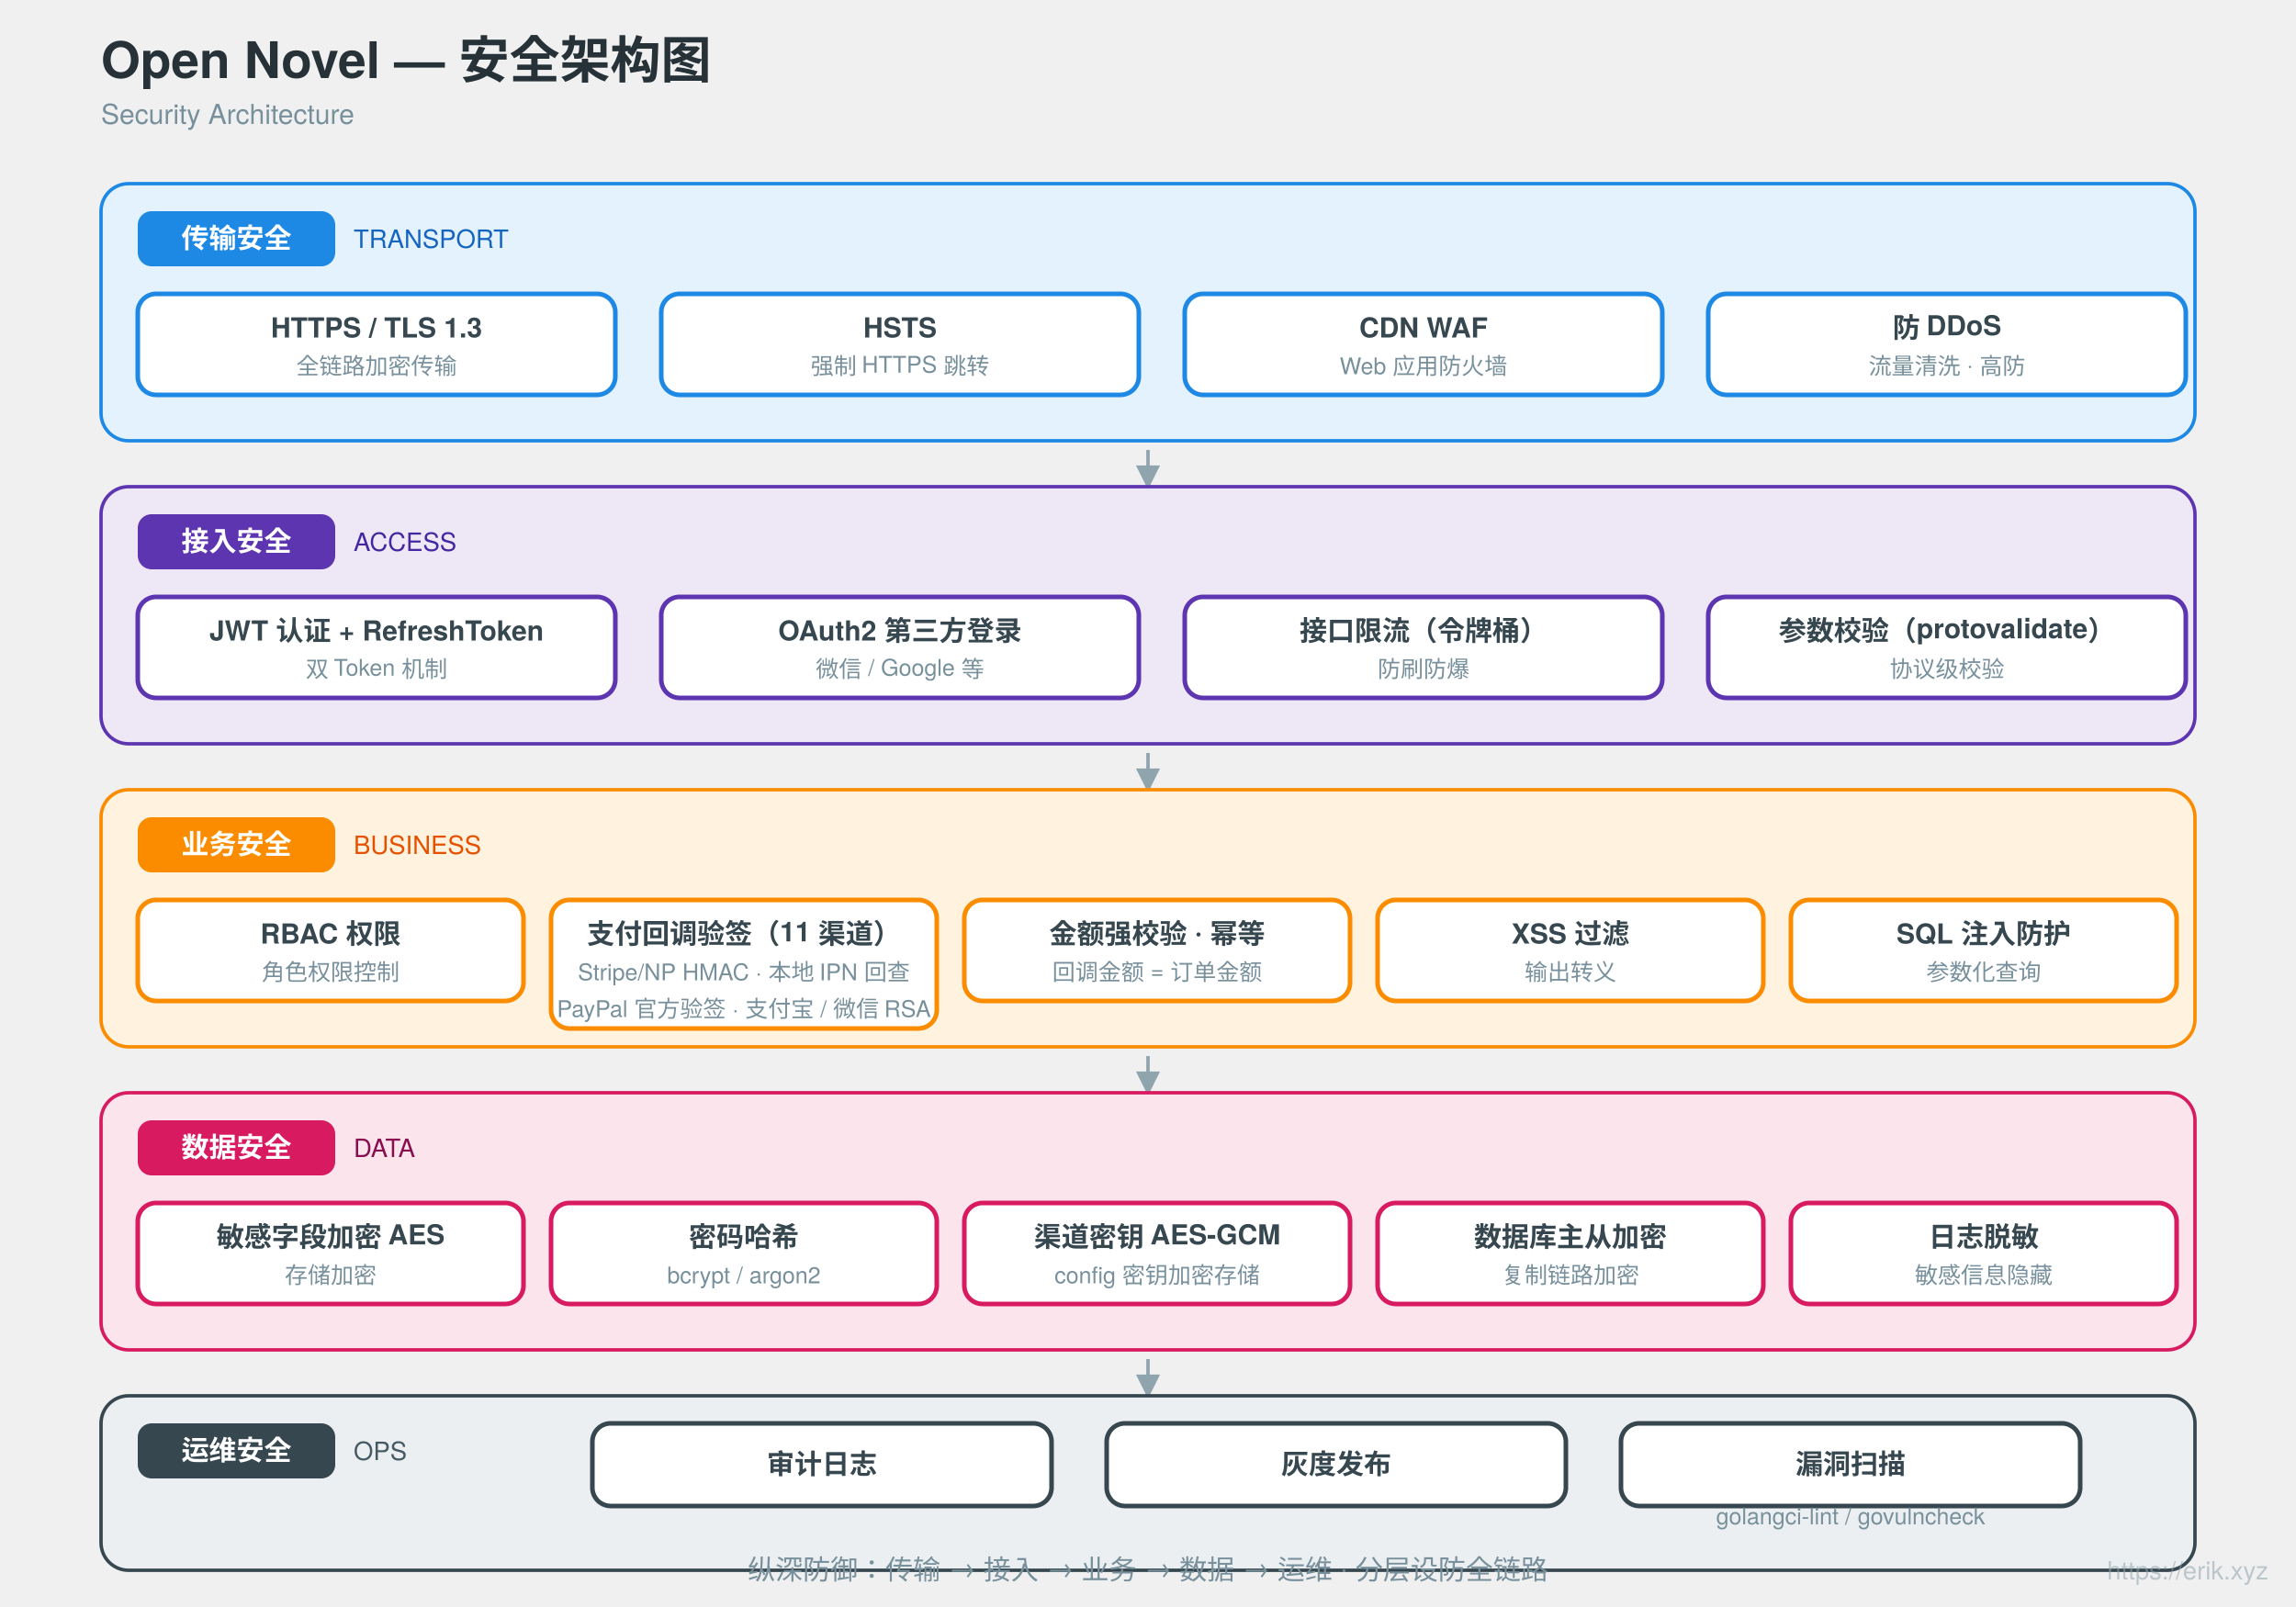
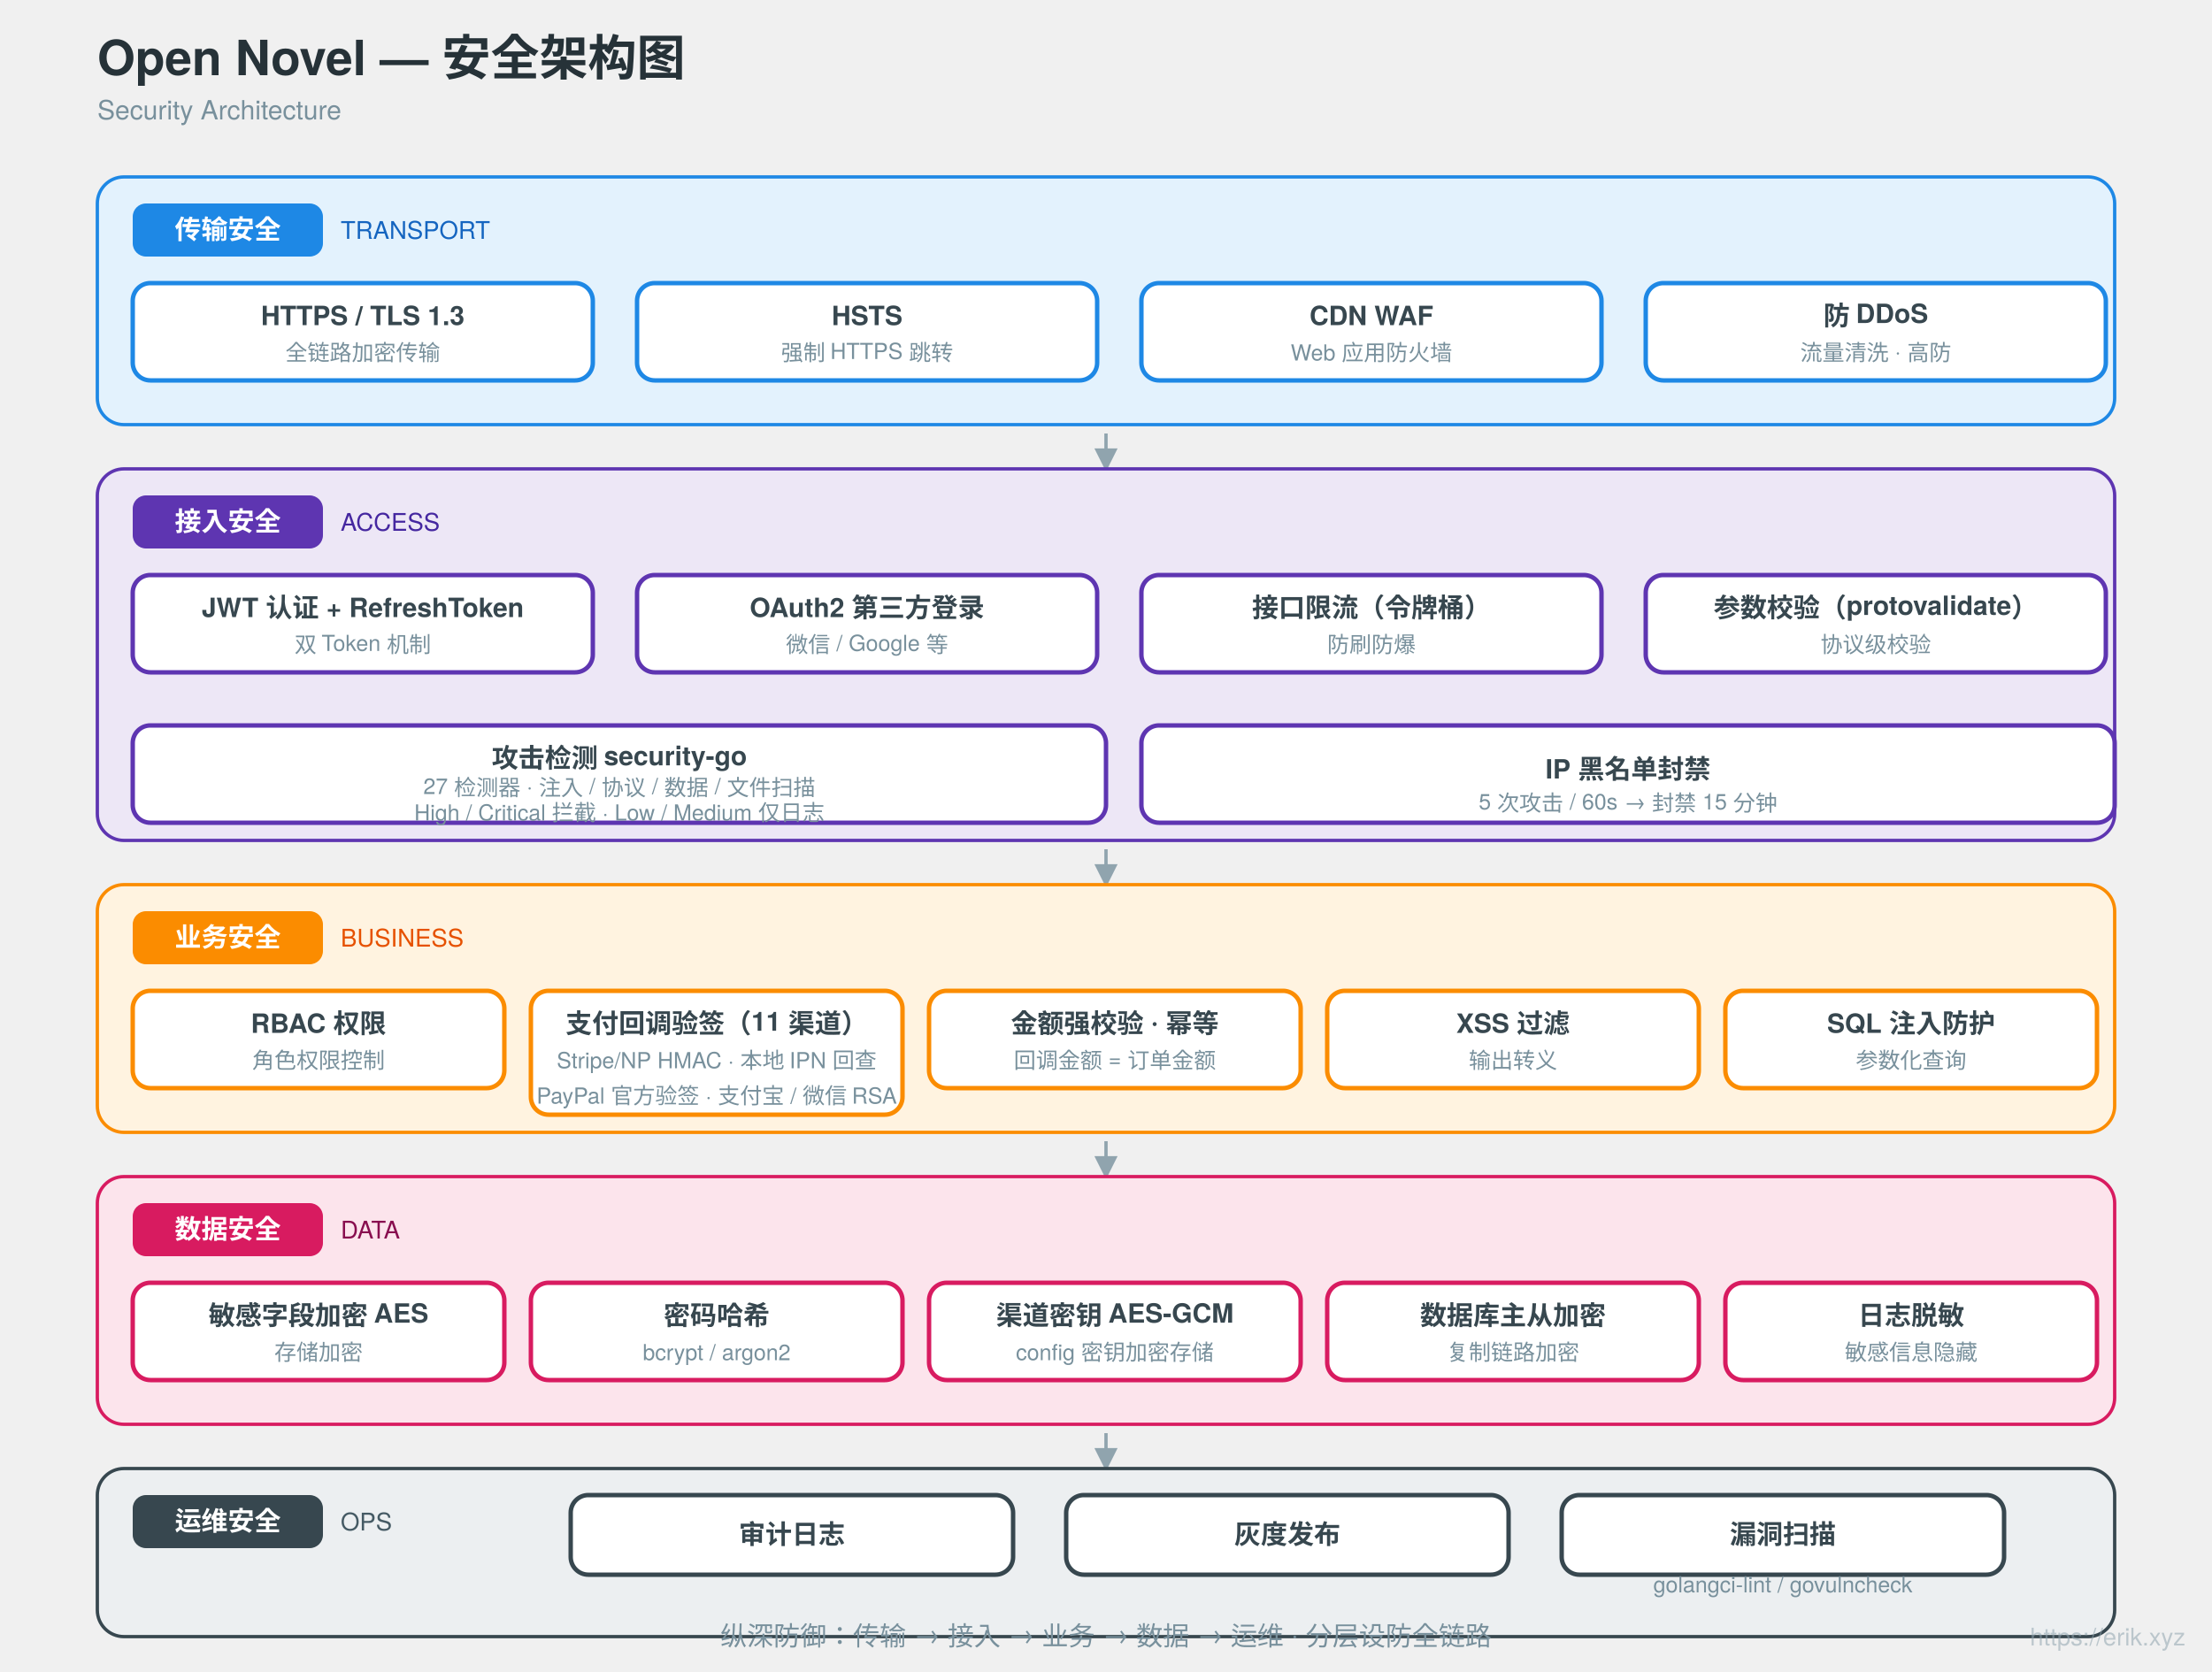
- <svg xmlns="http://www.w3.org/2000/svg" width="1000" height="700" viewBox="0 0 1000 700" font-family="'PingFang SC','Microsoft YaHei','Helvetica Neue',sans-serif">
+ <svg xmlns="http://www.w3.org/2000/svg" width="1000" height="756" viewBox="0 0 1000 756" font-family="'PingFang SC','Microsoft YaHei','Helvetica Neue',sans-serif">
  <defs>
    <marker id="arrow" viewBox="0 0 10 10" refX="5" refY="5" markerWidth="7" markerHeight="7" orient="auto-start-reverse">
      <path d="M 0 0 L 10 5 L 0 10 z" fill="#90a4ae" />
    </marker>
  </defs>
  <text x="44" y="34" font-size="22" font-weight="700" fill="#263238">Open Novel — 安全架构图</text>
  <text x="44" y="54" font-size="12" fill="#78909c">Security Architecture</text>
  <g>
    <rect x="44" y="80" width="912" height="112" rx="12" fill="#e3f2fd" stroke="#1e88e5" stroke-width="1.5" />
    <rect x="60" y="92" width="86" height="24" rx="6" fill="#1e88e5" />
    <text x="103" y="108" font-size="12" font-weight="600" fill="#ffffff" text-anchor="middle">传输安全</text>
    <text x="154" y="108" font-size="11" fill="#1565c0">TRANSPORT</text>
    <g>
      <rect x="60" y="128" width="208" height="44" rx="8" fill="#ffffff" stroke="#1e88e5" stroke-width="2" />
      <text x="164" y="147" font-size="12" font-weight="600" fill="#37474f" text-anchor="middle">HTTPS / TLS 1.3</text>
      <text x="164" y="163" font-size="10" fill="#78909c" text-anchor="middle">全链路加密传输</text>
    </g>
    <g>
      <rect x="288" y="128" width="208" height="44" rx="8" fill="#ffffff" stroke="#1e88e5" stroke-width="2" />
      <text x="392" y="147" font-size="12" font-weight="600" fill="#37474f" text-anchor="middle">HSTS</text>
      <text x="392" y="163" font-size="10" fill="#78909c" text-anchor="middle">强制 HTTPS 跳转</text>
    </g>
    <g>
      <rect x="516" y="128" width="208" height="44" rx="8" fill="#ffffff" stroke="#1e88e5" stroke-width="2" />
      <text x="620" y="147" font-size="12" font-weight="600" fill="#37474f" text-anchor="middle">CDN WAF</text>
      <text x="620" y="163" font-size="10" fill="#78909c" text-anchor="middle">Web 应用防火墙</text>
    </g>
    <g>
      <rect x="744" y="128" width="208" height="44" rx="8" fill="#ffffff" stroke="#1e88e5" stroke-width="2" />
      <text x="848" y="147" font-size="12" font-weight="600" fill="#37474f" text-anchor="middle">防 DDoS</text>
      <text x="848" y="163" font-size="10" fill="#78909c" text-anchor="middle">流量清洗 · 高防</text>
    </g>
  </g>
  <line x1="500" y1="196" x2="500" y2="208" stroke="#90a4ae" stroke-width="1.5" marker-end="url(#arrow)" />
  <g>
-     <rect x="44" y="212" width="912" height="112" rx="12" fill="#ede7f6" stroke="#5e35b1" stroke-width="1.5" />
+     <rect x="44" y="212" width="912" height="168" rx="12" fill="#ede7f6" stroke="#5e35b1" stroke-width="1.5" />
    <rect x="60" y="224" width="86" height="24" rx="6" fill="#5e35b1" />
    <text x="103" y="240" font-size="12" font-weight="600" fill="#ffffff" text-anchor="middle">接入安全</text>
    <text x="154" y="240" font-size="11" fill="#4527a0">ACCESS</text>
    <g>
      <rect x="60" y="260" width="208" height="44" rx="8" fill="#ffffff" stroke="#5e35b1" stroke-width="2" />
      <text x="164" y="279" font-size="12" font-weight="600" fill="#37474f" text-anchor="middle">JWT 认证 + RefreshToken</text>
      <text x="164" y="295" font-size="10" fill="#78909c" text-anchor="middle">双 Token 机制</text>
    </g>
    <g>
      <rect x="288" y="260" width="208" height="44" rx="8" fill="#ffffff" stroke="#5e35b1" stroke-width="2" />
      <text x="392" y="279" font-size="12" font-weight="600" fill="#37474f" text-anchor="middle">OAuth2 第三方登录</text>
      <text x="392" y="295" font-size="10" fill="#78909c" text-anchor="middle">微信 / Google 等</text>
    </g>
    <g>
      <rect x="516" y="260" width="208" height="44" rx="8" fill="#ffffff" stroke="#5e35b1" stroke-width="2" />
      <text x="620" y="279" font-size="12" font-weight="600" fill="#37474f" text-anchor="middle">接口限流（令牌桶）</text>
      <text x="620" y="295" font-size="10" fill="#78909c" text-anchor="middle">防刷防爆</text>
    </g>
    <g>
      <rect x="744" y="260" width="208" height="44" rx="8" fill="#ffffff" stroke="#5e35b1" stroke-width="2" />
      <text x="848" y="279" font-size="12" font-weight="600" fill="#37474f" text-anchor="middle">参数校验（protovalidate）</text>
      <text x="848" y="295" font-size="10" fill="#78909c" text-anchor="middle">协议级校验</text>
    </g>
-   </g>
-   <line x1="500" y1="328" x2="500" y2="340" stroke="#90a4ae" stroke-width="1.5" marker-end="url(#arrow)" />
-   <g>
-     <rect x="44" y="344" width="912" height="112" rx="12" fill="#fff3e0" stroke="#fb8c00" stroke-width="1.5" />
-     <rect x="60" y="356" width="86" height="24" rx="6" fill="#fb8c00" />
-     <text x="103" y="372" font-size="12" font-weight="600" fill="#ffffff" text-anchor="middle">业务安全</text>
-     <text x="154" y="372" font-size="11" fill="#e65100">BUSINESS</text>
    <g>
-       <rect x="60" y="392" width="168" height="44" rx="8" fill="#ffffff" stroke="#fb8c00" stroke-width="2" />
-       <text x="144" y="411" font-size="12" font-weight="600" fill="#37474f" text-anchor="middle">RBAC 权限</text>
-       <text x="144" y="427" font-size="10" fill="#78909c" text-anchor="middle">角色权限控制</text>
+       <rect x="60" y="328" width="440" height="44" rx="8" fill="#ffffff" stroke="#5e35b1" stroke-width="2" />
+       <text x="280" y="347" font-size="12" font-weight="600" fill="#37474f" text-anchor="middle">攻击检测 security-go</text>
+       <text x="280" y="359" font-size="10" fill="#78909c" text-anchor="middle">27 检测器 · 注入 / 协议 / 数据 / 文件扫描</text>
+       <text x="280" y="371" font-size="10" fill="#78909c" text-anchor="middle">High / Critical 拦截 · Low / Medium 仅日志</text>
    </g>
    <g>
-       <rect x="240" y="392" width="168" height="56" rx="8" fill="#ffffff" stroke="#fb8c00" stroke-width="2" />
-       <text x="324" y="411" font-size="12" font-weight="600" fill="#37474f" text-anchor="middle">支付回调验签（11 渠道）</text>
-       <text x="324" y="427" font-size="10" fill="#78909c" text-anchor="middle">Stripe/NP HMAC · 本地 IPN 回查</text>
-       <text x="324" y="443" font-size="10" fill="#78909c" text-anchor="middle">PayPal 官方验签 · 支付宝 / 微信 RSA</text>
+       <rect x="516" y="328" width="440" height="44" rx="8" fill="#ffffff" stroke="#5e35b1" stroke-width="2" />
+       <text x="736" y="352" font-size="12" font-weight="600" fill="#37474f" text-anchor="middle">IP 黑名单封禁</text>
+       <text x="736" y="366" font-size="10" fill="#78909c" text-anchor="middle">5 次攻击 / 60s → 封禁 15 分钟</text>
+     </g>
+   </g>
+   <line x1="500" y1="384" x2="500" y2="396" stroke="#90a4ae" stroke-width="1.5" marker-end="url(#arrow)" />
+   <g>
+     <rect x="44" y="400" width="912" height="112" rx="12" fill="#fff3e0" stroke="#fb8c00" stroke-width="1.5" />
+     <rect x="60" y="412" width="86" height="24" rx="6" fill="#fb8c00" />
+     <text x="103" y="428" font-size="12" font-weight="600" fill="#ffffff" text-anchor="middle">业务安全</text>
+     <text x="154" y="428" font-size="11" fill="#e65100">BUSINESS</text>
+     <g>
+       <rect x="60" y="448" width="168" height="44" rx="8" fill="#ffffff" stroke="#fb8c00" stroke-width="2" />
+       <text x="144" y="467" font-size="12" font-weight="600" fill="#37474f" text-anchor="middle">RBAC 权限</text>
+       <text x="144" y="483" font-size="10" fill="#78909c" text-anchor="middle">角色权限控制</text>
    </g>
    <g>
-       <rect x="420" y="392" width="168" height="44" rx="8" fill="#ffffff" stroke="#fb8c00" stroke-width="2" />
-       <text x="504" y="411" font-size="12" font-weight="600" fill="#37474f" text-anchor="middle">金额强校验 · 幂等</text>
-       <text x="504" y="427" font-size="10" fill="#78909c" text-anchor="middle">回调金额 = 订单金额</text>
+       <rect x="240" y="448" width="168" height="56" rx="8" fill="#ffffff" stroke="#fb8c00" stroke-width="2" />
+       <text x="324" y="467" font-size="12" font-weight="600" fill="#37474f" text-anchor="middle">支付回调验签（11 渠道）</text>
+       <text x="324" y="483" font-size="10" fill="#78909c" text-anchor="middle">Stripe/NP HMAC · 本地 IPN 回查</text>
+       <text x="324" y="499" font-size="10" fill="#78909c" text-anchor="middle">PayPal 官方验签 · 支付宝 / 微信 RSA</text>
    </g>
    <g>
-       <rect x="600" y="392" width="168" height="44" rx="8" fill="#ffffff" stroke="#fb8c00" stroke-width="2" />
-       <text x="684" y="411" font-size="12" font-weight="600" fill="#37474f" text-anchor="middle">XSS 过滤</text>
-       <text x="684" y="427" font-size="10" fill="#78909c" text-anchor="middle">输出转义</text>
+       <rect x="420" y="448" width="168" height="44" rx="8" fill="#ffffff" stroke="#fb8c00" stroke-width="2" />
+       <text x="504" y="467" font-size="12" font-weight="600" fill="#37474f" text-anchor="middle">金额强校验 · 幂等</text>
+       <text x="504" y="483" font-size="10" fill="#78909c" text-anchor="middle">回调金额 = 订单金额</text>
    </g>
    <g>
-       <rect x="780" y="392" width="168" height="44" rx="8" fill="#ffffff" stroke="#fb8c00" stroke-width="2" />
-       <text x="864" y="411" font-size="12" font-weight="600" fill="#37474f" text-anchor="middle">SQL 注入防护</text>
-       <text x="864" y="427" font-size="10" fill="#78909c" text-anchor="middle">参数化查询</text>
+       <rect x="600" y="448" width="168" height="44" rx="8" fill="#ffffff" stroke="#fb8c00" stroke-width="2" />
+       <text x="684" y="467" font-size="12" font-weight="600" fill="#37474f" text-anchor="middle">XSS 过滤</text>
+       <text x="684" y="483" font-size="10" fill="#78909c" text-anchor="middle">输出转义</text>
+     </g>
+     <g>
+       <rect x="780" y="448" width="168" height="44" rx="8" fill="#ffffff" stroke="#fb8c00" stroke-width="2" />
+       <text x="864" y="467" font-size="12" font-weight="600" fill="#37474f" text-anchor="middle">SQL 注入防护</text>
+       <text x="864" y="483" font-size="10" fill="#78909c" text-anchor="middle">参数化查询</text>
    </g>
  </g>
-   <line x1="500" y1="460" x2="500" y2="472" stroke="#90a4ae" stroke-width="1.5" marker-end="url(#arrow)" />
+   <line x1="500" y1="516" x2="500" y2="528" stroke="#90a4ae" stroke-width="1.5" marker-end="url(#arrow)" />
  <g>
-     <rect x="44" y="476" width="912" height="112" rx="12" fill="#fce4ec" stroke="#d81b60" stroke-width="1.5" />
-     <rect x="60" y="488" width="86" height="24" rx="6" fill="#d81b60" />
-     <text x="103" y="504" font-size="12" font-weight="600" fill="#ffffff" text-anchor="middle">数据安全</text>
-     <text x="154" y="504" font-size="11" fill="#880e4f">DATA</text>
+     <rect x="44" y="532" width="912" height="112" rx="12" fill="#fce4ec" stroke="#d81b60" stroke-width="1.5" />
+     <rect x="60" y="544" width="86" height="24" rx="6" fill="#d81b60" />
+     <text x="103" y="560" font-size="12" font-weight="600" fill="#ffffff" text-anchor="middle">数据安全</text>
+     <text x="154" y="560" font-size="11" fill="#880e4f">DATA</text>
    <g>
-       <rect x="60" y="524" width="168" height="44" rx="8" fill="#ffffff" stroke="#d81b60" stroke-width="2" />
-       <text x="144" y="543" font-size="12" font-weight="600" fill="#37474f" text-anchor="middle">敏感字段加密 AES</text>
-       <text x="144" y="559" font-size="10" fill="#78909c" text-anchor="middle">存储加密</text>
+       <rect x="60" y="580" width="168" height="44" rx="8" fill="#ffffff" stroke="#d81b60" stroke-width="2" />
+       <text x="144" y="599" font-size="12" font-weight="600" fill="#37474f" text-anchor="middle">敏感字段加密 AES</text>
+       <text x="144" y="615" font-size="10" fill="#78909c" text-anchor="middle">存储加密</text>
    </g>
    <g>
-       <rect x="240" y="524" width="168" height="44" rx="8" fill="#ffffff" stroke="#d81b60" stroke-width="2" />
-       <text x="324" y="543" font-size="12" font-weight="600" fill="#37474f" text-anchor="middle">密码哈希</text>
-       <text x="324" y="559" font-size="10" fill="#78909c" text-anchor="middle">bcrypt / argon2</text>
+       <rect x="240" y="580" width="168" height="44" rx="8" fill="#ffffff" stroke="#d81b60" stroke-width="2" />
+       <text x="324" y="599" font-size="12" font-weight="600" fill="#37474f" text-anchor="middle">密码哈希</text>
+       <text x="324" y="615" font-size="10" fill="#78909c" text-anchor="middle">bcrypt / argon2</text>
    </g>
    <g>
-       <rect x="420" y="524" width="168" height="44" rx="8" fill="#ffffff" stroke="#d81b60" stroke-width="2" />
-       <text x="504" y="543" font-size="12" font-weight="600" fill="#37474f" text-anchor="middle">渠道密钥 AES-GCM</text>
-       <text x="504" y="559" font-size="10" fill="#78909c" text-anchor="middle">config 密钥加密存储</text>
+       <rect x="420" y="580" width="168" height="44" rx="8" fill="#ffffff" stroke="#d81b60" stroke-width="2" />
+       <text x="504" y="599" font-size="12" font-weight="600" fill="#37474f" text-anchor="middle">渠道密钥 AES-GCM</text>
+       <text x="504" y="615" font-size="10" fill="#78909c" text-anchor="middle">config 密钥加密存储</text>
    </g>
    <g>
-       <rect x="600" y="524" width="168" height="44" rx="8" fill="#ffffff" stroke="#d81b60" stroke-width="2" />
-       <text x="684" y="543" font-size="12" font-weight="600" fill="#37474f" text-anchor="middle">数据库主从加密</text>
-       <text x="684" y="559" font-size="10" fill="#78909c" text-anchor="middle">复制链路加密</text>
+       <rect x="600" y="580" width="168" height="44" rx="8" fill="#ffffff" stroke="#d81b60" stroke-width="2" />
+       <text x="684" y="599" font-size="12" font-weight="600" fill="#37474f" text-anchor="middle">数据库主从加密</text>
+       <text x="684" y="615" font-size="10" fill="#78909c" text-anchor="middle">复制链路加密</text>
    </g>
    <g>
-       <rect x="780" y="524" width="168" height="44" rx="8" fill="#ffffff" stroke="#d81b60" stroke-width="2" />
-       <text x="864" y="543" font-size="12" font-weight="600" fill="#37474f" text-anchor="middle">日志脱敏</text>
-       <text x="864" y="559" font-size="10" fill="#78909c" text-anchor="middle">敏感信息隐藏</text>
+       <rect x="780" y="580" width="168" height="44" rx="8" fill="#ffffff" stroke="#d81b60" stroke-width="2" />
+       <text x="864" y="599" font-size="12" font-weight="600" fill="#37474f" text-anchor="middle">日志脱敏</text>
+       <text x="864" y="615" font-size="10" fill="#78909c" text-anchor="middle">敏感信息隐藏</text>
    </g>
  </g>
-   <line x1="500" y1="592" x2="500" y2="604" stroke="#90a4ae" stroke-width="1.5" marker-end="url(#arrow)" />
+   <line x1="500" y1="648" x2="500" y2="660" stroke="#90a4ae" stroke-width="1.5" marker-end="url(#arrow)" />
  <g>
-     <rect x="44" y="608" width="912" height="76" rx="12" fill="#eceff1" stroke="#37474f" stroke-width="1.5" />
-     <rect x="60" y="620" width="86" height="24" rx="6" fill="#37474f" />
-     <text x="103" y="636" font-size="12" font-weight="600" fill="#ffffff" text-anchor="middle">运维安全</text>
-     <text x="154" y="636" font-size="11" fill="#455a64">OPS</text>
+     <rect x="44" y="664" width="912" height="76" rx="12" fill="#eceff1" stroke="#37474f" stroke-width="1.5" />
+     <rect x="60" y="676" width="86" height="24" rx="6" fill="#37474f" />
+     <text x="103" y="692" font-size="12" font-weight="600" fill="#ffffff" text-anchor="middle">运维安全</text>
+     <text x="154" y="692" font-size="11" fill="#455a64">OPS</text>
    <g>
-       <rect x="258" y="620" width="200" height="36" rx="8" fill="#ffffff" stroke="#37474f" stroke-width="2" />
-       <text x="358" y="642" font-size="12" font-weight="600" fill="#37474f" text-anchor="middle">审计日志</text>
+       <rect x="258" y="676" width="200" height="36" rx="8" fill="#ffffff" stroke="#37474f" stroke-width="2" />
+       <text x="358" y="698" font-size="12" font-weight="600" fill="#37474f" text-anchor="middle">审计日志</text>
    </g>
    <g>
-       <rect x="482" y="620" width="200" height="36" rx="8" fill="#ffffff" stroke="#37474f" stroke-width="2" />
-       <text x="582" y="642" font-size="12" font-weight="600" fill="#37474f" text-anchor="middle">灰度发布</text>
+       <rect x="482" y="676" width="200" height="36" rx="8" fill="#ffffff" stroke="#37474f" stroke-width="2" />
+       <text x="582" y="698" font-size="12" font-weight="600" fill="#37474f" text-anchor="middle">灰度发布</text>
    </g>
    <g>
-       <rect x="706" y="620" width="200" height="36" rx="8" fill="#ffffff" stroke="#37474f" stroke-width="2" />
-       <text x="806" y="642" font-size="12" font-weight="600" fill="#37474f" text-anchor="middle">漏洞扫描</text>
+       <rect x="706" y="676" width="200" height="36" rx="8" fill="#ffffff" stroke="#37474f" stroke-width="2" />
+       <text x="806" y="698" font-size="12" font-weight="600" fill="#37474f" text-anchor="middle">漏洞扫描</text>
    </g>
-     <text x="806" y="664" font-size="10" fill="#78909c" text-anchor="middle">golangci-lint / govulncheck</text>
+     <text x="806" y="720" font-size="10" fill="#78909c" text-anchor="middle">golangci-lint / govulncheck</text>
  </g>
-   <text x="500" y="688" font-size="12" fill="#78909c" text-anchor="middle">纵深防御：传输 → 接入 → 业务 → 数据 → 运维 · 分层设防全链路</text>
-   <text x="988" y="688" font-size="11" fill="#90a4ae" opacity="0.55" text-anchor="end">https://erik.xyz</text>
+   <text x="500" y="744" font-size="12" fill="#78909c" text-anchor="middle">纵深防御：传输 → 接入 → 业务 → 数据 → 运维 · 分层设防全链路</text>
+   <text x="988" y="744" font-size="11" fill="#90a4ae" opacity="0.55" text-anchor="end">https://erik.xyz</text>
</svg>
